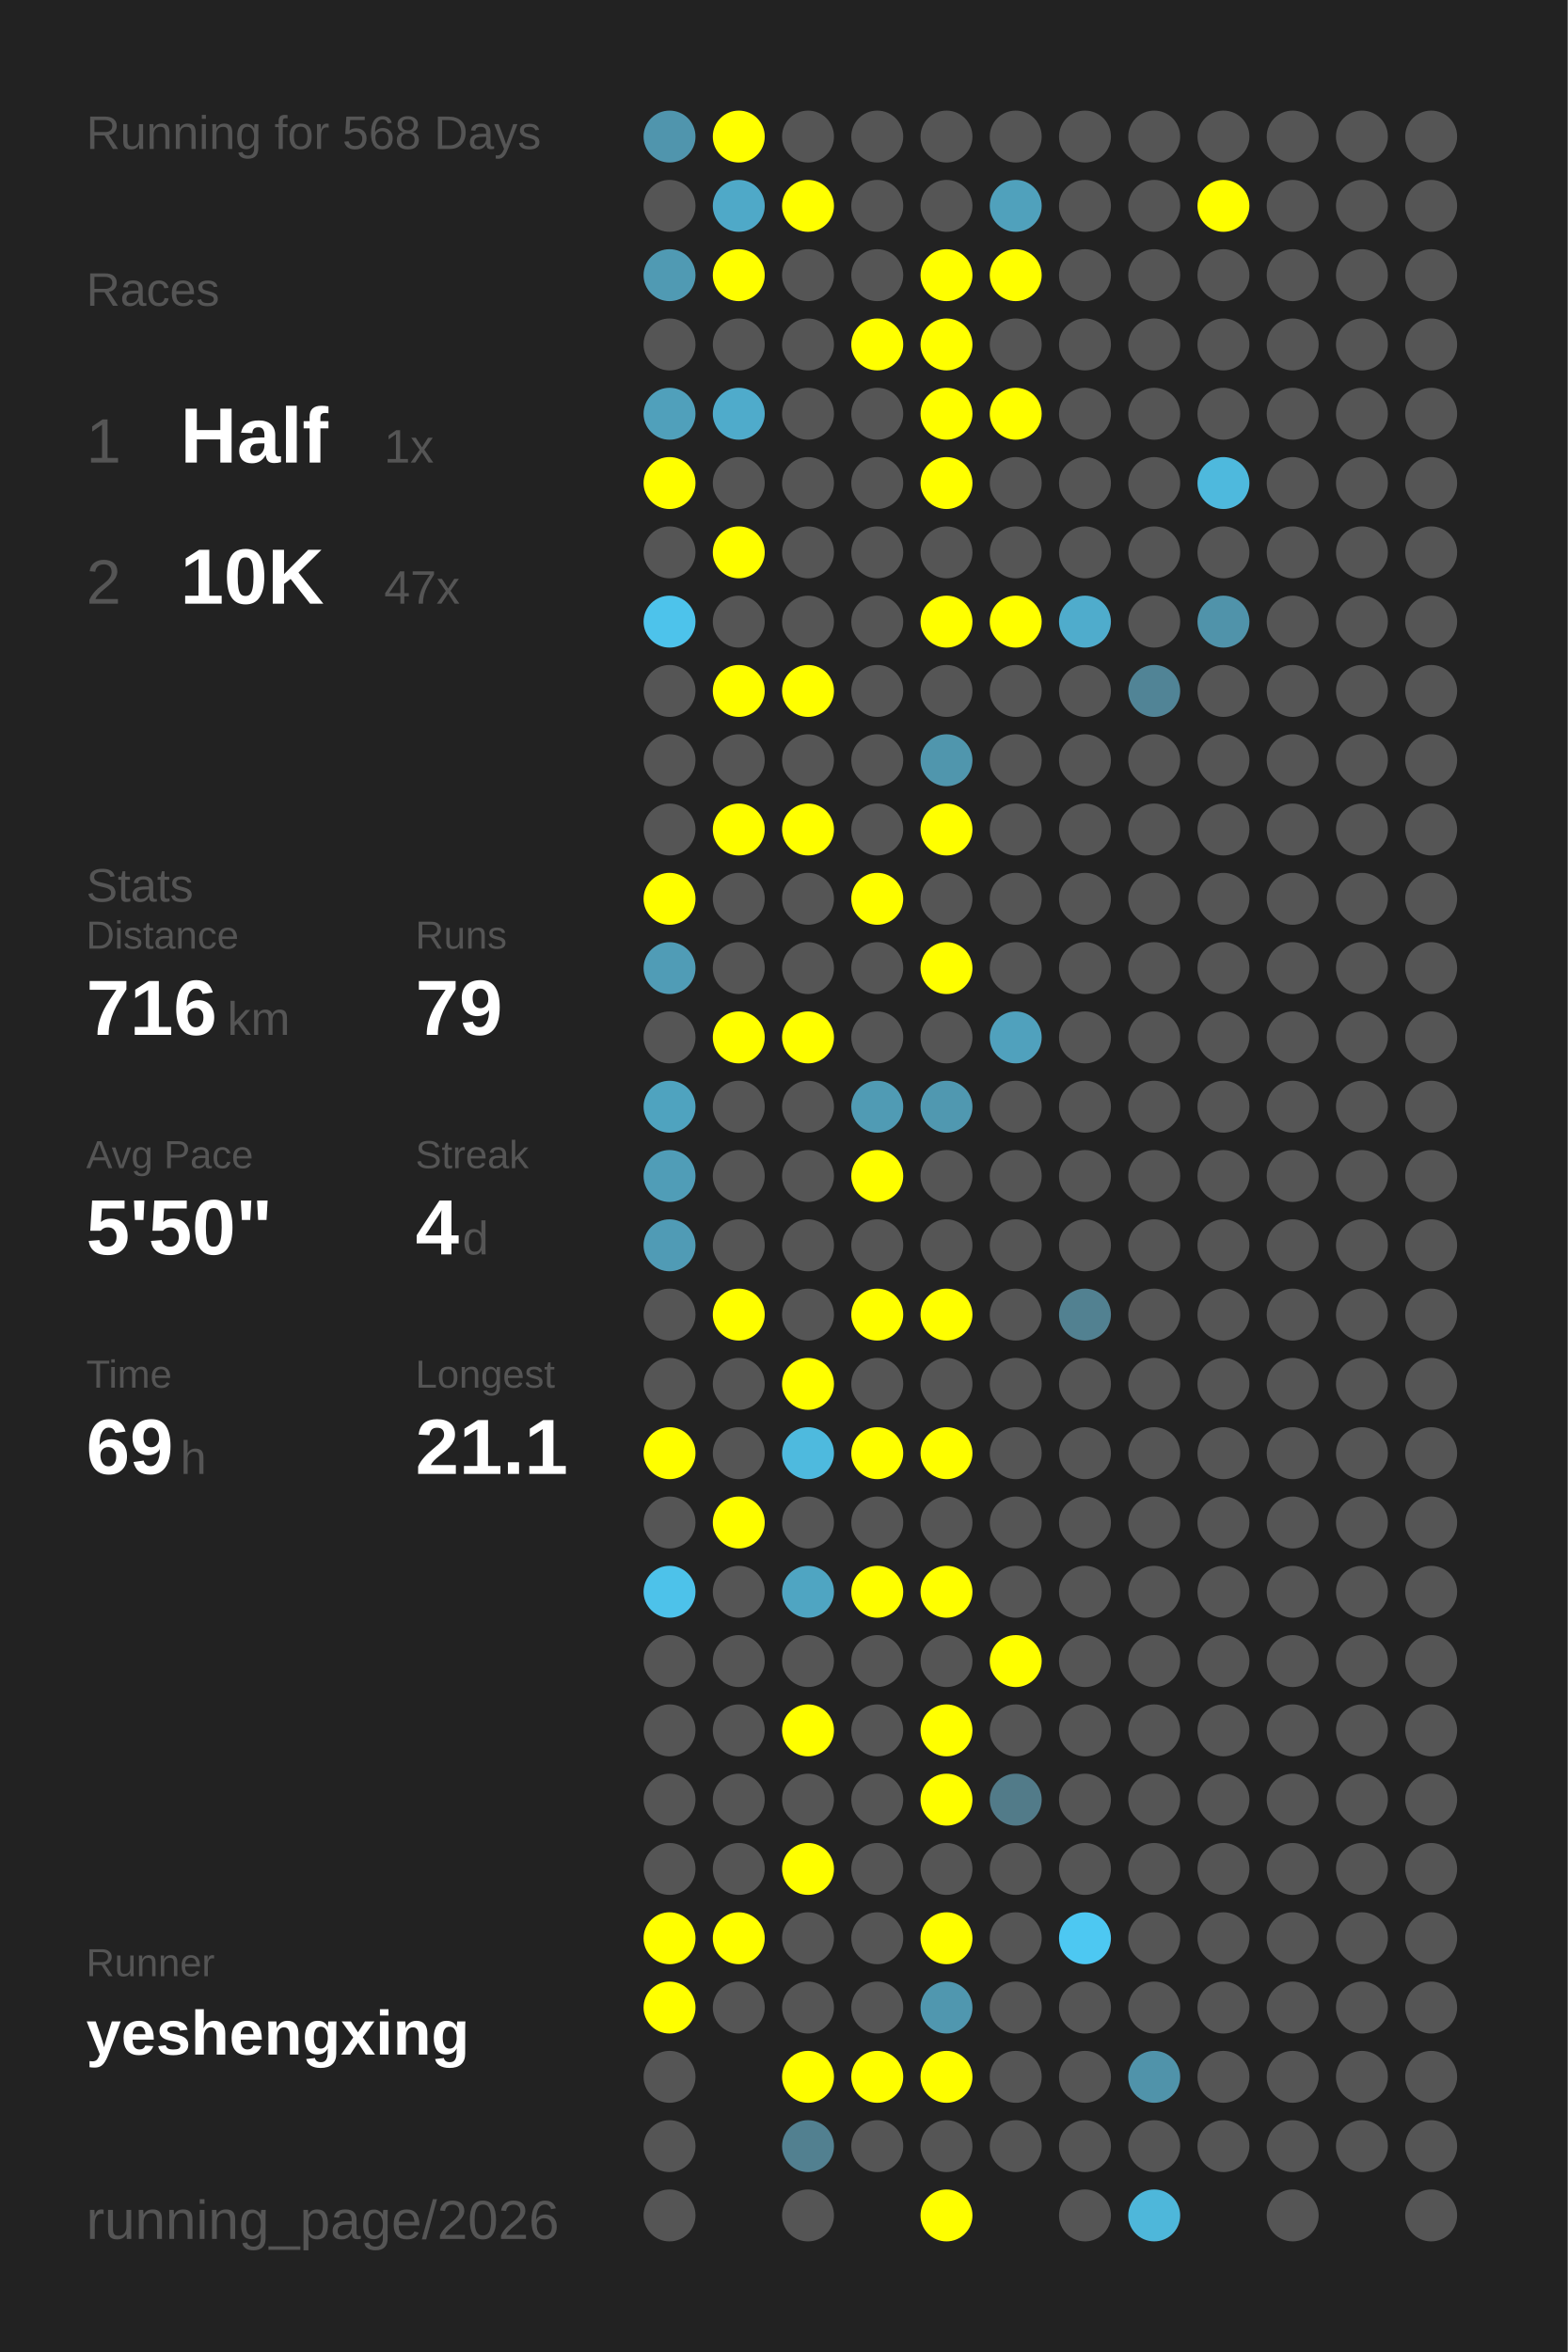
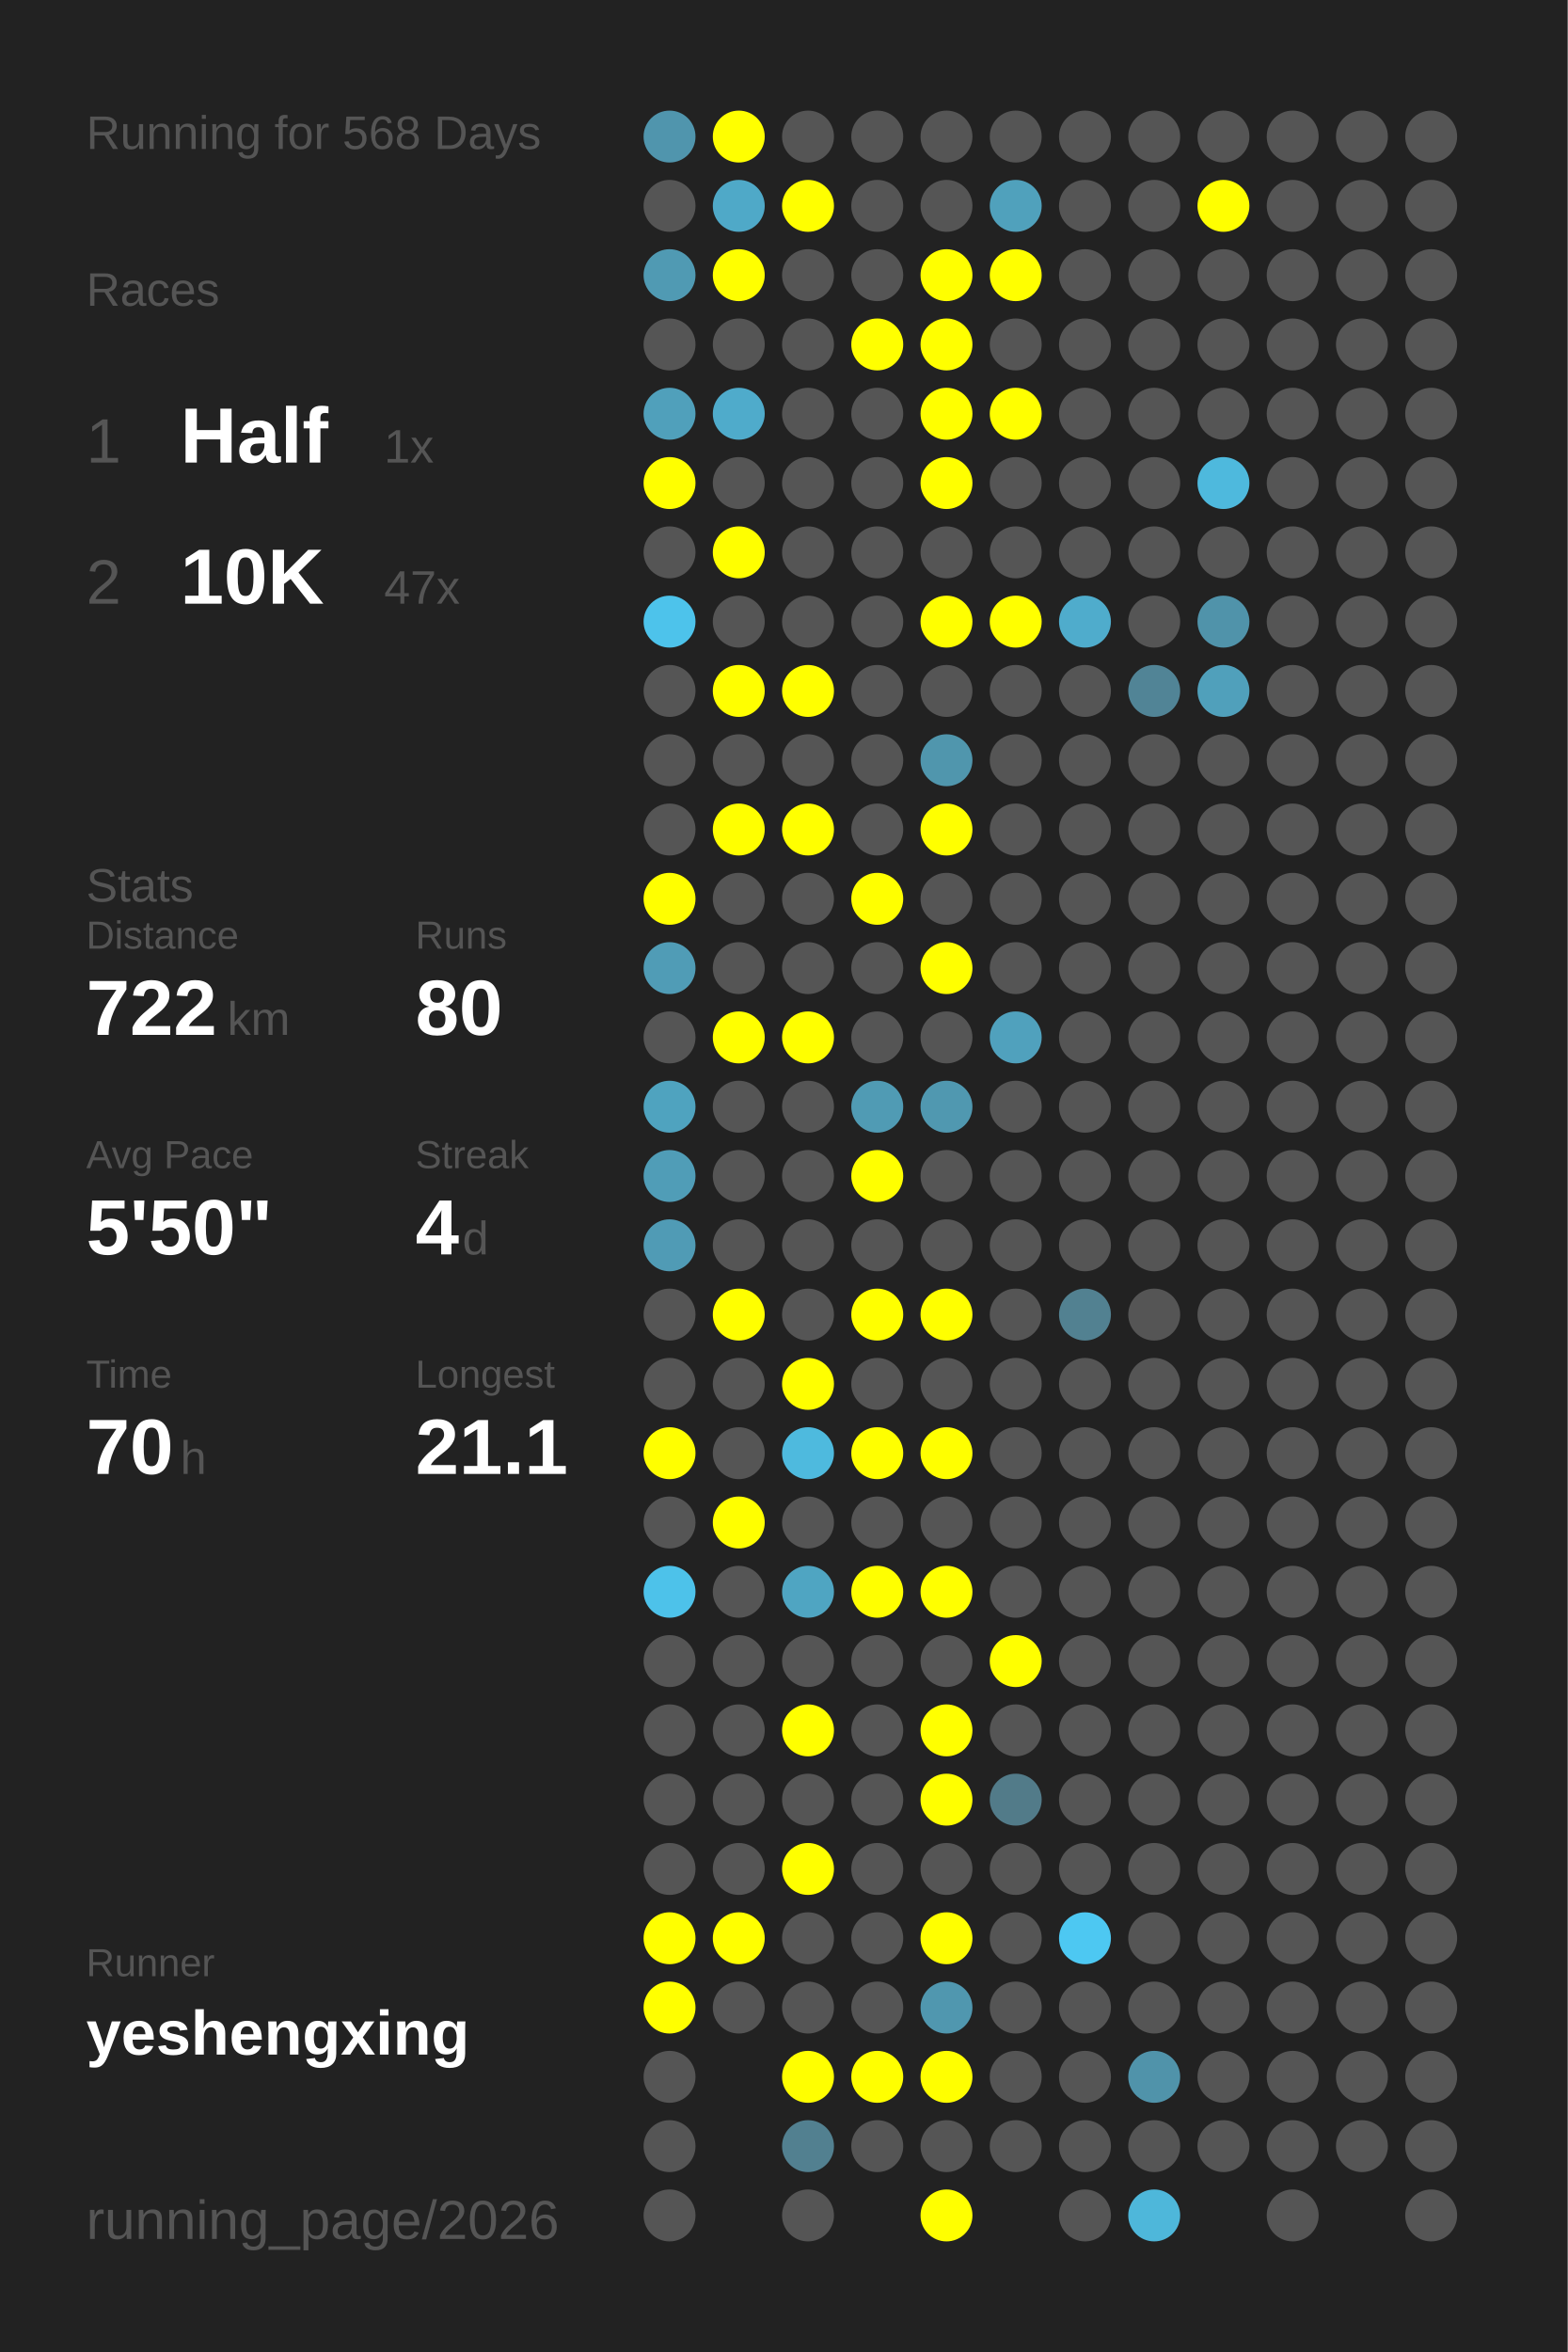
<svg xmlns="http://www.w3.org/2000/svg" baseProfile="full" height="300mm" version="1.1" viewBox="0,0,200,300" width="200mm">
  <defs />
  <rect fill="#222222" height="300" width="200" x="0" y="0" />
  <text fill="#555555" style="font-size:6px; font-family:Arial;" x="11" y="19">Running for 568 Days</text>
  <text fill="#555555" style="font-size:6px; font-family:Arial;" x="11" y="39">Races</text>
  <text fill="#555555" style="font-size:8px; font-family:Arial;" x="11" y="59">1</text>
  <text fill="#FFFFFF" style="font-size:10px; font-family:Arial; font-weight:bold;" x="23" y="59">Half</text>
  <text fill="#555555" style="font-size:6px; font-family:Arial;" x="49" y="59">1x</text>
  <text fill="#555555" style="font-size:8px; font-family:Arial;" x="11" y="77">2</text>
  <text fill="#FFFFFF" style="font-size:10px; font-family:Arial; font-weight:bold;" x="23" y="77">10K</text>
  <text fill="#555555" style="font-size:6px; font-family:Arial;" x="49" y="77">47x</text>
  <text fill="#555555" style="font-size:6px; font-family:Arial;" x="11" y="115">Stats</text>
  <text fill="#555555" style="font-size:5px; font-family:Arial;" x="11" y="121">Distance</text>
-   <text fill="#FFFFFF" style="font-size:10px; font-family:Arial; font-weight:bold;" x="11" y="132">716</text>
+   <text fill="#FFFFFF" style="font-size:10px; font-family:Arial; font-weight:bold;" x="11" y="132">722</text>
  <text fill="#555555" style="font-size:6px; font-family:Arial;" x="29" y="132">km</text>
  <text fill="#555555" style="font-size:5px; font-family:Arial;" x="53" y="121">Runs</text>
-   <text fill="#FFFFFF" style="font-size:10px; font-family:Arial; font-weight:bold;" x="53" y="132">79</text>
+   <text fill="#FFFFFF" style="font-size:10px; font-family:Arial; font-weight:bold;" x="53" y="132">80</text>
  <text fill="#555555" style="font-size:5px; font-family:Arial;" x="11" y="149">Avg Pace</text>
  <text fill="#FFFFFF" style="font-size:10px; font-family:Arial; font-weight:bold;" x="11" y="160">5'50"</text>
  <text fill="#555555" style="font-size:5px; font-family:Arial;" x="53" y="149">Streak</text>
  <text fill="#FFFFFF" style="font-size:10px; font-family:Arial; font-weight:bold;" x="53" y="160">4</text>
  <text fill="#555555" style="font-size:6px; font-family:Arial;" x="59" y="160">d</text>
  <text fill="#555555" style="font-size:5px; font-family:Arial;" x="11" y="177">Time</text>
-   <text fill="#FFFFFF" style="font-size:10px; font-family:Arial; font-weight:bold;" x="11" y="188">69</text>
+   <text fill="#FFFFFF" style="font-size:10px; font-family:Arial; font-weight:bold;" x="11" y="188">70</text>
  <text fill="#555555" style="font-size:6px; font-family:Arial;" x="23" y="188">h</text>
  <text fill="#555555" style="font-size:5px; font-family:Arial;" x="53" y="177">Longest</text>
  <text fill="#FFFFFF" style="font-size:10px; font-family:Arial; font-weight:bold;" x="53" y="188">21.1</text>
  <text fill="#555555" style="font-size:5px; font-family:Arial;" x="11" y="252.065">Runner</text>
  <text fill="#FFFFFF" style="font-size:8px; font-family:Arial; font-weight:bold;" x="11" y="262.065">yeshengxing</text>
  <text fill="#555555" style="font-size:7px; font-family:Arial;" x="11" y="285.581">running_page/2026</text>
  <circle cx="85.417" cy="17.419" fill="#5095ad" r="3.312" />
  <circle cx="85.417" cy="26.258" fill="#555555" r="3.312" />
  <circle cx="85.417" cy="35.097" fill="#509ab3" r="3.312" />
  <circle cx="85.417" cy="43.935" fill="#555555" r="3.312" />
  <circle cx="85.417" cy="52.774" fill="#50a0bb" r="3.312" />
  <circle cx="85.417" cy="61.613" fill="#FFFF00" r="3.312" />
  <circle cx="85.417" cy="70.452" fill="#555555" r="3.312" />
  <circle cx="85.417" cy="79.29" fill="#4dc3eb" r="3.312" />
  <circle cx="85.417" cy="88.129" fill="#555555" r="3.312" />
  <circle cx="85.417" cy="96.968" fill="#555555" r="3.312" />
  <circle cx="85.417" cy="105.806" fill="#555555" r="3.312" />
  <circle cx="85.417" cy="114.645" fill="#FFFF00" r="3.312" />
  <circle cx="85.417" cy="123.484" fill="#509cb6" r="3.312" />
  <circle cx="85.417" cy="132.323" fill="#555555" r="3.312" />
  <circle cx="85.417" cy="141.161" fill="#4fa3bf" r="3.312" />
  <circle cx="85.417" cy="150" fill="#509db7" r="3.312" />
  <circle cx="85.417" cy="158.839" fill="#509bb5" r="3.312" />
  <circle cx="85.417" cy="167.677" fill="#555555" r="3.312" />
  <circle cx="85.417" cy="176.516" fill="#555555" r="3.312" />
  <circle cx="85.417" cy="185.355" fill="#FFFF00" r="3.312" />
  <circle cx="85.417" cy="194.194" fill="#555555" r="3.312" />
  <circle cx="85.417" cy="203.032" fill="#4dc2ea" r="3.312" />
  <circle cx="85.417" cy="211.871" fill="#555555" r="3.312" />
  <circle cx="85.417" cy="220.71" fill="#555555" r="3.312" />
  <circle cx="85.417" cy="229.548" fill="#555555" r="3.312" />
  <circle cx="85.417" cy="238.387" fill="#555555" r="3.312" />
  <circle cx="85.417" cy="247.226" fill="#FFFF00" r="3.312" />
  <circle cx="85.417" cy="256.065" fill="#FFFF00" r="3.312" />
  <circle cx="85.417" cy="264.903" fill="#555555" r="3.312" />
  <circle cx="85.417" cy="273.742" fill="#555555" r="3.312" />
  <circle cx="85.417" cy="282.581" fill="#555555" r="3.312" />
  <circle cx="94.25" cy="17.419" fill="#FFFF00" r="3.312" />
  <circle cx="94.25" cy="26.258" fill="#4fa9c8" r="3.312" />
  <circle cx="94.25" cy="35.097" fill="#FFFF00" r="3.312" />
  <circle cx="94.25" cy="43.935" fill="#555555" r="3.312" />
  <circle cx="94.25" cy="52.774" fill="#4fabcb" r="3.312" />
  <circle cx="94.25" cy="61.613" fill="#555555" r="3.312" />
  <circle cx="94.25" cy="70.452" fill="#FFFF00" r="3.312" />
  <circle cx="94.25" cy="79.29" fill="#555555" r="3.312" />
  <circle cx="94.25" cy="88.129" fill="#FFFF00" r="3.312" />
  <circle cx="94.25" cy="96.968" fill="#555555" r="3.312" />
  <circle cx="94.25" cy="105.806" fill="#FFFF00" r="3.312" />
  <circle cx="94.25" cy="114.645" fill="#555555" r="3.312" />
  <circle cx="94.25" cy="123.484" fill="#555555" r="3.312" />
  <circle cx="94.25" cy="132.323" fill="#FFFF00" r="3.312" />
  <circle cx="94.25" cy="141.161" fill="#555555" r="3.312" />
  <circle cx="94.25" cy="150" fill="#555555" r="3.312" />
  <circle cx="94.25" cy="158.839" fill="#555555" r="3.312" />
  <circle cx="94.25" cy="167.677" fill="#FFFF00" r="3.312" />
  <circle cx="94.25" cy="176.516" fill="#555555" r="3.312" />
  <circle cx="94.25" cy="185.355" fill="#555555" r="3.312" />
  <circle cx="94.25" cy="194.194" fill="#FFFF00" r="3.312" />
  <circle cx="94.25" cy="203.032" fill="#555555" r="3.312" />
  <circle cx="94.25" cy="211.871" fill="#555555" r="3.312" />
  <circle cx="94.25" cy="220.71" fill="#555555" r="3.312" />
  <circle cx="94.25" cy="229.548" fill="#555555" r="3.312" />
  <circle cx="94.25" cy="238.387" fill="#555555" r="3.312" />
  <circle cx="94.25" cy="247.226" fill="#FFFF00" r="3.312" />
  <circle cx="94.25" cy="256.065" fill="#555555" r="3.312" />
  <circle cx="103.083" cy="17.419" fill="#555555" r="3.312" />
  <circle cx="103.083" cy="26.258" fill="#FFFF00" r="3.312" />
  <circle cx="103.083" cy="35.097" fill="#555555" r="3.312" />
  <circle cx="103.083" cy="43.935" fill="#555555" r="3.312" />
  <circle cx="103.083" cy="52.774" fill="#555555" r="3.312" />
  <circle cx="103.083" cy="61.613" fill="#555555" r="3.312" />
  <circle cx="103.083" cy="70.452" fill="#555555" r="3.312" />
  <circle cx="103.083" cy="79.29" fill="#555555" r="3.312" />
  <circle cx="103.083" cy="88.129" fill="#FFFF00" r="3.312" />
  <circle cx="103.083" cy="96.968" fill="#555555" r="3.312" />
  <circle cx="103.083" cy="105.806" fill="#FFFF00" r="3.312" />
  <circle cx="103.083" cy="114.645" fill="#555555" r="3.312" />
  <circle cx="103.083" cy="123.484" fill="#555555" r="3.312" />
  <circle cx="103.083" cy="132.323" fill="#FFFF00" r="3.312" />
  <circle cx="103.083" cy="141.161" fill="#555555" r="3.312" />
  <circle cx="103.083" cy="150" fill="#555555" r="3.312" />
  <circle cx="103.083" cy="158.839" fill="#555555" r="3.312" />
  <circle cx="103.083" cy="167.677" fill="#555555" r="3.312" />
  <circle cx="103.083" cy="176.516" fill="#FFFF00" r="3.312" />
  <circle cx="103.083" cy="185.355" fill="#4ebade" r="3.312" />
  <circle cx="103.083" cy="194.194" fill="#555555" r="3.312" />
  <circle cx="103.083" cy="203.032" fill="#4fa5c2" r="3.312" />
  <circle cx="103.083" cy="211.871" fill="#555555" r="3.312" />
  <circle cx="103.083" cy="220.71" fill="#FFFF00" r="3.312" />
  <circle cx="103.083" cy="229.548" fill="#555555" r="3.312" />
  <circle cx="103.083" cy="238.387" fill="#FFFF00" r="3.312" />
  <circle cx="103.083" cy="247.226" fill="#555555" r="3.312" />
  <circle cx="103.083" cy="256.065" fill="#555555" r="3.312" />
  <circle cx="103.083" cy="264.903" fill="#FFFF00" r="3.312" />
  <circle cx="103.083" cy="273.742" fill="#528090" r="3.312" />
  <circle cx="103.083" cy="282.581" fill="#555555" r="3.312" />
  <circle cx="111.917" cy="17.419" fill="#555555" r="3.312" />
  <circle cx="111.917" cy="26.258" fill="#555555" r="3.312" />
  <circle cx="111.917" cy="35.097" fill="#555555" r="3.312" />
  <circle cx="111.917" cy="43.935" fill="#FFFF00" r="3.312" />
  <circle cx="111.917" cy="52.774" fill="#555555" r="3.312" />
  <circle cx="111.917" cy="61.613" fill="#555555" r="3.312" />
  <circle cx="111.917" cy="70.452" fill="#555555" r="3.312" />
  <circle cx="111.917" cy="79.29" fill="#555555" r="3.312" />
  <circle cx="111.917" cy="88.129" fill="#555555" r="3.312" />
  <circle cx="111.917" cy="96.968" fill="#555555" r="3.312" />
  <circle cx="111.917" cy="105.806" fill="#555555" r="3.312" />
  <circle cx="111.917" cy="114.645" fill="#FFFF00" r="3.312" />
  <circle cx="111.917" cy="123.484" fill="#555555" r="3.312" />
  <circle cx="111.917" cy="132.323" fill="#555555" r="3.312" />
  <circle cx="111.917" cy="141.161" fill="#509bb4" r="3.312" />
  <circle cx="111.917" cy="150" fill="#FFFF00" r="3.312" />
  <circle cx="111.917" cy="158.839" fill="#555555" r="3.312" />
  <circle cx="111.917" cy="167.677" fill="#FFFF00" r="3.312" />
  <circle cx="111.917" cy="176.516" fill="#555555" r="3.312" />
  <circle cx="111.917" cy="185.355" fill="#FFFF00" r="3.312" />
  <circle cx="111.917" cy="194.194" fill="#555555" r="3.312" />
  <circle cx="111.917" cy="203.032" fill="#FFFF00" r="3.312" />
  <circle cx="111.917" cy="211.871" fill="#555555" r="3.312" />
  <circle cx="111.917" cy="220.71" fill="#555555" r="3.312" />
  <circle cx="111.917" cy="229.548" fill="#555555" r="3.312" />
  <circle cx="111.917" cy="238.387" fill="#555555" r="3.312" />
  <circle cx="111.917" cy="247.226" fill="#555555" r="3.312" />
  <circle cx="111.917" cy="256.065" fill="#555555" r="3.312" />
  <circle cx="111.917" cy="264.903" fill="#FFFF00" r="3.312" />
  <circle cx="111.917" cy="273.742" fill="#555555" r="3.312" />
  <circle cx="120.75" cy="17.419" fill="#555555" r="3.312" />
  <circle cx="120.75" cy="26.258" fill="#555555" r="3.312" />
  <circle cx="120.75" cy="35.097" fill="#FFFF00" r="3.312" />
  <circle cx="120.75" cy="43.935" fill="#FFFF00" r="3.312" />
  <circle cx="120.75" cy="52.774" fill="#FFFF00" r="3.312" />
  <circle cx="120.75" cy="61.613" fill="#FFFF00" r="3.312" />
  <circle cx="120.75" cy="70.452" fill="#555555" r="3.312" />
  <circle cx="120.75" cy="79.29" fill="#FFFF00" r="3.312" />
  <circle cx="120.75" cy="88.129" fill="#555555" r="3.312" />
  <circle cx="120.75" cy="96.968" fill="#5096ad" r="3.312" />
  <circle cx="120.75" cy="105.806" fill="#FFFF00" r="3.312" />
  <circle cx="120.75" cy="114.645" fill="#555555" r="3.312" />
  <circle cx="120.75" cy="123.484" fill="#FFFF00" r="3.312" />
  <circle cx="120.75" cy="132.323" fill="#555555" r="3.312" />
  <circle cx="120.75" cy="141.161" fill="#5098b0" r="3.312" />
  <circle cx="120.75" cy="150" fill="#555555" r="3.312" />
  <circle cx="120.75" cy="158.839" fill="#555555" r="3.312" />
  <circle cx="120.75" cy="167.677" fill="#FFFF00" r="3.312" />
  <circle cx="120.75" cy="176.516" fill="#555555" r="3.312" />
  <circle cx="120.75" cy="185.355" fill="#FFFF00" r="3.312" />
  <circle cx="120.75" cy="194.194" fill="#555555" r="3.312" />
  <circle cx="120.75" cy="203.032" fill="#FFFF00" r="3.312" />
  <circle cx="120.75" cy="211.871" fill="#555555" r="3.312" />
  <circle cx="120.75" cy="220.71" fill="#FFFF00" r="3.312" />
  <circle cx="120.75" cy="229.548" fill="#FFFF00" r="3.312" />
  <circle cx="120.75" cy="238.387" fill="#555555" r="3.312" />
  <circle cx="120.75" cy="247.226" fill="#FFFF00" r="3.312" />
  <circle cx="120.75" cy="256.065" fill="#5097af" r="3.312" />
  <circle cx="120.75" cy="264.903" fill="#FFFF00" r="3.312" />
  <circle cx="120.75" cy="273.742" fill="#555555" r="3.312" />
  <circle cx="120.75" cy="282.581" fill="#FFFF00" r="3.312" />
  <circle cx="129.583" cy="17.419" fill="#555555" r="3.312" />
  <circle cx="129.583" cy="26.258" fill="#50a1bc" r="3.312" />
  <circle cx="129.583" cy="35.097" fill="#FFFF00" r="3.312" />
  <circle cx="129.583" cy="43.935" fill="#555555" r="3.312" />
  <circle cx="129.583" cy="52.774" fill="#FFFF00" r="3.312" />
  <circle cx="129.583" cy="61.613" fill="#555555" r="3.312" />
  <circle cx="129.583" cy="70.452" fill="#555555" r="3.312" />
  <circle cx="129.583" cy="79.29" fill="#FFFF00" r="3.312" />
  <circle cx="129.583" cy="88.129" fill="#555555" r="3.312" />
  <circle cx="129.583" cy="96.968" fill="#555555" r="3.312" />
  <circle cx="129.583" cy="105.806" fill="#555555" r="3.312" />
  <circle cx="129.583" cy="114.645" fill="#555555" r="3.312" />
  <circle cx="129.583" cy="123.484" fill="#555555" r="3.312" />
  <circle cx="129.583" cy="132.323" fill="#50a1bd" r="3.312" />
  <circle cx="129.583" cy="141.161" fill="#555555" r="3.312" />
  <circle cx="129.583" cy="150" fill="#555555" r="3.312" />
  <circle cx="129.583" cy="158.839" fill="#555555" r="3.312" />
  <circle cx="129.583" cy="167.677" fill="#555555" r="3.312" />
  <circle cx="129.583" cy="176.516" fill="#555555" r="3.312" />
  <circle cx="129.583" cy="185.355" fill="#555555" r="3.312" />
  <circle cx="129.583" cy="194.194" fill="#555555" r="3.312" />
  <circle cx="129.583" cy="203.032" fill="#555555" r="3.312" />
  <circle cx="129.583" cy="211.871" fill="#FFFF00" r="3.312" />
  <circle cx="129.583" cy="220.71" fill="#555555" r="3.312" />
  <circle cx="129.583" cy="229.548" fill="#527b89" r="3.312" />
  <circle cx="129.583" cy="238.387" fill="#555555" r="3.312" />
  <circle cx="129.583" cy="247.226" fill="#555555" r="3.312" />
  <circle cx="129.583" cy="256.065" fill="#555555" r="3.312" />
  <circle cx="129.583" cy="264.903" fill="#555555" r="3.312" />
  <circle cx="129.583" cy="273.742" fill="#555555" r="3.312" />
  <circle cx="138.417" cy="17.419" fill="#555555" r="3.312" />
  <circle cx="138.417" cy="26.258" fill="#555555" r="3.312" />
  <circle cx="138.417" cy="35.097" fill="#555555" r="3.312" />
  <circle cx="138.417" cy="43.935" fill="#555555" r="3.312" />
  <circle cx="138.417" cy="52.774" fill="#555555" r="3.312" />
  <circle cx="138.417" cy="61.613" fill="#555555" r="3.312" />
  <circle cx="138.417" cy="70.452" fill="#555555" r="3.312" />
  <circle cx="138.417" cy="79.29" fill="#4faccc" r="3.312" />
  <circle cx="138.417" cy="88.129" fill="#555555" r="3.312" />
  <circle cx="138.417" cy="96.968" fill="#555555" r="3.312" />
  <circle cx="138.417" cy="105.806" fill="#555555" r="3.312" />
  <circle cx="138.417" cy="114.645" fill="#555555" r="3.312" />
  <circle cx="138.417" cy="123.484" fill="#555555" r="3.312" />
  <circle cx="138.417" cy="132.323" fill="#555555" r="3.312" />
  <circle cx="138.417" cy="141.161" fill="#555555" r="3.312" />
  <circle cx="138.417" cy="150" fill="#555555" r="3.312" />
  <circle cx="138.417" cy="158.839" fill="#555555" r="3.312" />
  <circle cx="138.417" cy="167.677" fill="#528191" r="3.312" />
  <circle cx="138.417" cy="176.516" fill="#555555" r="3.312" />
  <circle cx="138.417" cy="185.355" fill="#555555" r="3.312" />
  <circle cx="138.417" cy="194.194" fill="#555555" r="3.312" />
  <circle cx="138.417" cy="203.032" fill="#555555" r="3.312" />
  <circle cx="138.417" cy="211.871" fill="#555555" r="3.312" />
  <circle cx="138.417" cy="220.71" fill="#555555" r="3.312" />
  <circle cx="138.417" cy="229.548" fill="#555555" r="3.312" />
  <circle cx="138.417" cy="238.387" fill="#555555" r="3.312" />
  <circle cx="138.417" cy="247.226" fill="#4dc8f2" r="3.312" />
  <circle cx="138.417" cy="256.065" fill="#555555" r="3.312" />
  <circle cx="138.417" cy="264.903" fill="#555555" r="3.312" />
  <circle cx="138.417" cy="273.742" fill="#555555" r="3.312" />
  <circle cx="138.417" cy="282.581" fill="#555555" r="3.312" />
  <circle cx="147.25" cy="17.419" fill="#555555" r="3.312" />
  <circle cx="147.25" cy="26.258" fill="#555555" r="3.312" />
  <circle cx="147.25" cy="35.097" fill="#555555" r="3.312" />
  <circle cx="147.25" cy="43.935" fill="#555555" r="3.312" />
  <circle cx="147.25" cy="52.774" fill="#555555" r="3.312" />
  <circle cx="147.25" cy="61.613" fill="#555555" r="3.312" />
  <circle cx="147.25" cy="70.452" fill="#555555" r="3.312" />
  <circle cx="147.25" cy="79.29" fill="#555555" r="3.312" />
  <circle cx="147.25" cy="88.129" fill="#518496" r="3.312" />
  <circle cx="147.25" cy="96.968" fill="#555555" r="3.312" />
  <circle cx="147.25" cy="105.806" fill="#555555" r="3.312" />
  <circle cx="147.25" cy="114.645" fill="#555555" r="3.312" />
  <circle cx="147.25" cy="123.484" fill="#555555" r="3.312" />
  <circle cx="147.25" cy="132.323" fill="#555555" r="3.312" />
  <circle cx="147.25" cy="141.161" fill="#555555" r="3.312" />
  <circle cx="147.25" cy="150" fill="#555555" r="3.312" />
  <circle cx="147.25" cy="158.839" fill="#555555" r="3.312" />
  <circle cx="147.25" cy="167.677" fill="#555555" r="3.312" />
  <circle cx="147.25" cy="176.516" fill="#555555" r="3.312" />
  <circle cx="147.25" cy="185.355" fill="#555555" r="3.312" />
  <circle cx="147.25" cy="194.194" fill="#555555" r="3.312" />
  <circle cx="147.25" cy="203.032" fill="#555555" r="3.312" />
  <circle cx="147.25" cy="211.871" fill="#555555" r="3.312" />
  <circle cx="147.25" cy="220.71" fill="#555555" r="3.312" />
  <circle cx="147.25" cy="229.548" fill="#555555" r="3.312" />
  <circle cx="147.25" cy="238.387" fill="#555555" r="3.312" />
  <circle cx="147.25" cy="247.226" fill="#555555" r="3.312" />
  <circle cx="147.25" cy="256.065" fill="#555555" r="3.312" />
  <circle cx="147.25" cy="264.903" fill="#5093aa" r="3.312" />
  <circle cx="147.25" cy="273.742" fill="#555555" r="3.312" />
  <circle cx="147.25" cy="282.581" fill="#4eb7da" r="3.312" />
  <circle cx="156.083" cy="17.419" fill="#555555" r="3.312" />
  <circle cx="156.083" cy="26.258" fill="#FFFF00" r="3.312" />
  <circle cx="156.083" cy="35.097" fill="#555555" r="3.312" />
  <circle cx="156.083" cy="43.935" fill="#555555" r="3.312" />
  <circle cx="156.083" cy="52.774" fill="#555555" r="3.312" />
  <circle cx="156.083" cy="61.613" fill="#4eb9dd" r="3.312" />
  <circle cx="156.083" cy="70.452" fill="#555555" r="3.312" />
  <circle cx="156.083" cy="79.29" fill="#5093aa" r="3.312" />
-   <circle cx="156.083" cy="88.129" fill="#555555" r="3.312" />
+   <circle cx="156.083" cy="88.129" fill="#50a0bb" r="3.312" />
  <circle cx="156.083" cy="96.968" fill="#555555" r="3.312" />
  <circle cx="156.083" cy="105.806" fill="#555555" r="3.312" />
  <circle cx="156.083" cy="114.645" fill="#555555" r="3.312" />
  <circle cx="156.083" cy="123.484" fill="#555555" r="3.312" />
  <circle cx="156.083" cy="132.323" fill="#555555" r="3.312" />
  <circle cx="156.083" cy="141.161" fill="#555555" r="3.312" />
  <circle cx="156.083" cy="150" fill="#555555" r="3.312" />
  <circle cx="156.083" cy="158.839" fill="#555555" r="3.312" />
  <circle cx="156.083" cy="167.677" fill="#555555" r="3.312" />
  <circle cx="156.083" cy="176.516" fill="#555555" r="3.312" />
  <circle cx="156.083" cy="185.355" fill="#555555" r="3.312" />
  <circle cx="156.083" cy="194.194" fill="#555555" r="3.312" />
  <circle cx="156.083" cy="203.032" fill="#555555" r="3.312" />
  <circle cx="156.083" cy="211.871" fill="#555555" r="3.312" />
  <circle cx="156.083" cy="220.71" fill="#555555" r="3.312" />
  <circle cx="156.083" cy="229.548" fill="#555555" r="3.312" />
  <circle cx="156.083" cy="238.387" fill="#555555" r="3.312" />
  <circle cx="156.083" cy="247.226" fill="#555555" r="3.312" />
  <circle cx="156.083" cy="256.065" fill="#555555" r="3.312" />
  <circle cx="156.083" cy="264.903" fill="#555555" r="3.312" />
  <circle cx="156.083" cy="273.742" fill="#555555" r="3.312" />
  <circle cx="164.917" cy="17.419" fill="#555555" r="3.312" />
  <circle cx="164.917" cy="26.258" fill="#555555" r="3.312" />
  <circle cx="164.917" cy="35.097" fill="#555555" r="3.312" />
  <circle cx="164.917" cy="43.935" fill="#555555" r="3.312" />
  <circle cx="164.917" cy="52.774" fill="#555555" r="3.312" />
  <circle cx="164.917" cy="61.613" fill="#555555" r="3.312" />
  <circle cx="164.917" cy="70.452" fill="#555555" r="3.312" />
  <circle cx="164.917" cy="79.29" fill="#555555" r="3.312" />
  <circle cx="164.917" cy="88.129" fill="#555555" r="3.312" />
  <circle cx="164.917" cy="96.968" fill="#555555" r="3.312" />
  <circle cx="164.917" cy="105.806" fill="#555555" r="3.312" />
  <circle cx="164.917" cy="114.645" fill="#555555" r="3.312" />
  <circle cx="164.917" cy="123.484" fill="#555555" r="3.312" />
  <circle cx="164.917" cy="132.323" fill="#555555" r="3.312" />
  <circle cx="164.917" cy="141.161" fill="#555555" r="3.312" />
  <circle cx="164.917" cy="150" fill="#555555" r="3.312" />
  <circle cx="164.917" cy="158.839" fill="#555555" r="3.312" />
  <circle cx="164.917" cy="167.677" fill="#555555" r="3.312" />
  <circle cx="164.917" cy="176.516" fill="#555555" r="3.312" />
  <circle cx="164.917" cy="185.355" fill="#555555" r="3.312" />
  <circle cx="164.917" cy="194.194" fill="#555555" r="3.312" />
  <circle cx="164.917" cy="203.032" fill="#555555" r="3.312" />
  <circle cx="164.917" cy="211.871" fill="#555555" r="3.312" />
  <circle cx="164.917" cy="220.71" fill="#555555" r="3.312" />
  <circle cx="164.917" cy="229.548" fill="#555555" r="3.312" />
  <circle cx="164.917" cy="238.387" fill="#555555" r="3.312" />
  <circle cx="164.917" cy="247.226" fill="#555555" r="3.312" />
  <circle cx="164.917" cy="256.065" fill="#555555" r="3.312" />
  <circle cx="164.917" cy="264.903" fill="#555555" r="3.312" />
  <circle cx="164.917" cy="273.742" fill="#555555" r="3.312" />
  <circle cx="164.917" cy="282.581" fill="#555555" r="3.312" />
  <circle cx="173.75" cy="17.419" fill="#555555" r="3.312" />
  <circle cx="173.75" cy="26.258" fill="#555555" r="3.312" />
  <circle cx="173.75" cy="35.097" fill="#555555" r="3.312" />
  <circle cx="173.75" cy="43.935" fill="#555555" r="3.312" />
  <circle cx="173.75" cy="52.774" fill="#555555" r="3.312" />
  <circle cx="173.75" cy="61.613" fill="#555555" r="3.312" />
  <circle cx="173.75" cy="70.452" fill="#555555" r="3.312" />
  <circle cx="173.75" cy="79.29" fill="#555555" r="3.312" />
  <circle cx="173.75" cy="88.129" fill="#555555" r="3.312" />
  <circle cx="173.75" cy="96.968" fill="#555555" r="3.312" />
  <circle cx="173.75" cy="105.806" fill="#555555" r="3.312" />
  <circle cx="173.75" cy="114.645" fill="#555555" r="3.312" />
  <circle cx="173.75" cy="123.484" fill="#555555" r="3.312" />
  <circle cx="173.75" cy="132.323" fill="#555555" r="3.312" />
  <circle cx="173.75" cy="141.161" fill="#555555" r="3.312" />
  <circle cx="173.75" cy="150" fill="#555555" r="3.312" />
  <circle cx="173.75" cy="158.839" fill="#555555" r="3.312" />
  <circle cx="173.75" cy="167.677" fill="#555555" r="3.312" />
  <circle cx="173.75" cy="176.516" fill="#555555" r="3.312" />
  <circle cx="173.75" cy="185.355" fill="#555555" r="3.312" />
  <circle cx="173.75" cy="194.194" fill="#555555" r="3.312" />
  <circle cx="173.75" cy="203.032" fill="#555555" r="3.312" />
  <circle cx="173.75" cy="211.871" fill="#555555" r="3.312" />
  <circle cx="173.75" cy="220.71" fill="#555555" r="3.312" />
  <circle cx="173.75" cy="229.548" fill="#555555" r="3.312" />
  <circle cx="173.75" cy="238.387" fill="#555555" r="3.312" />
  <circle cx="173.75" cy="247.226" fill="#555555" r="3.312" />
  <circle cx="173.75" cy="256.065" fill="#555555" r="3.312" />
  <circle cx="173.75" cy="264.903" fill="#555555" r="3.312" />
  <circle cx="173.75" cy="273.742" fill="#555555" r="3.312" />
  <circle cx="182.583" cy="17.419" fill="#555555" r="3.312" />
  <circle cx="182.583" cy="26.258" fill="#555555" r="3.312" />
  <circle cx="182.583" cy="35.097" fill="#555555" r="3.312" />
  <circle cx="182.583" cy="43.935" fill="#555555" r="3.312" />
  <circle cx="182.583" cy="52.774" fill="#555555" r="3.312" />
  <circle cx="182.583" cy="61.613" fill="#555555" r="3.312" />
  <circle cx="182.583" cy="70.452" fill="#555555" r="3.312" />
  <circle cx="182.583" cy="79.29" fill="#555555" r="3.312" />
  <circle cx="182.583" cy="88.129" fill="#555555" r="3.312" />
  <circle cx="182.583" cy="96.968" fill="#555555" r="3.312" />
  <circle cx="182.583" cy="105.806" fill="#555555" r="3.312" />
  <circle cx="182.583" cy="114.645" fill="#555555" r="3.312" />
  <circle cx="182.583" cy="123.484" fill="#555555" r="3.312" />
  <circle cx="182.583" cy="132.323" fill="#555555" r="3.312" />
  <circle cx="182.583" cy="141.161" fill="#555555" r="3.312" />
  <circle cx="182.583" cy="150" fill="#555555" r="3.312" />
  <circle cx="182.583" cy="158.839" fill="#555555" r="3.312" />
  <circle cx="182.583" cy="167.677" fill="#555555" r="3.312" />
  <circle cx="182.583" cy="176.516" fill="#555555" r="3.312" />
  <circle cx="182.583" cy="185.355" fill="#555555" r="3.312" />
  <circle cx="182.583" cy="194.194" fill="#555555" r="3.312" />
  <circle cx="182.583" cy="203.032" fill="#555555" r="3.312" />
  <circle cx="182.583" cy="211.871" fill="#555555" r="3.312" />
  <circle cx="182.583" cy="220.71" fill="#555555" r="3.312" />
  <circle cx="182.583" cy="229.548" fill="#555555" r="3.312" />
  <circle cx="182.583" cy="238.387" fill="#555555" r="3.312" />
  <circle cx="182.583" cy="247.226" fill="#555555" r="3.312" />
  <circle cx="182.583" cy="256.065" fill="#555555" r="3.312" />
  <circle cx="182.583" cy="264.903" fill="#555555" r="3.312" />
  <circle cx="182.583" cy="273.742" fill="#555555" r="3.312" />
  <circle cx="182.583" cy="282.581" fill="#555555" r="3.312" />
</svg>
